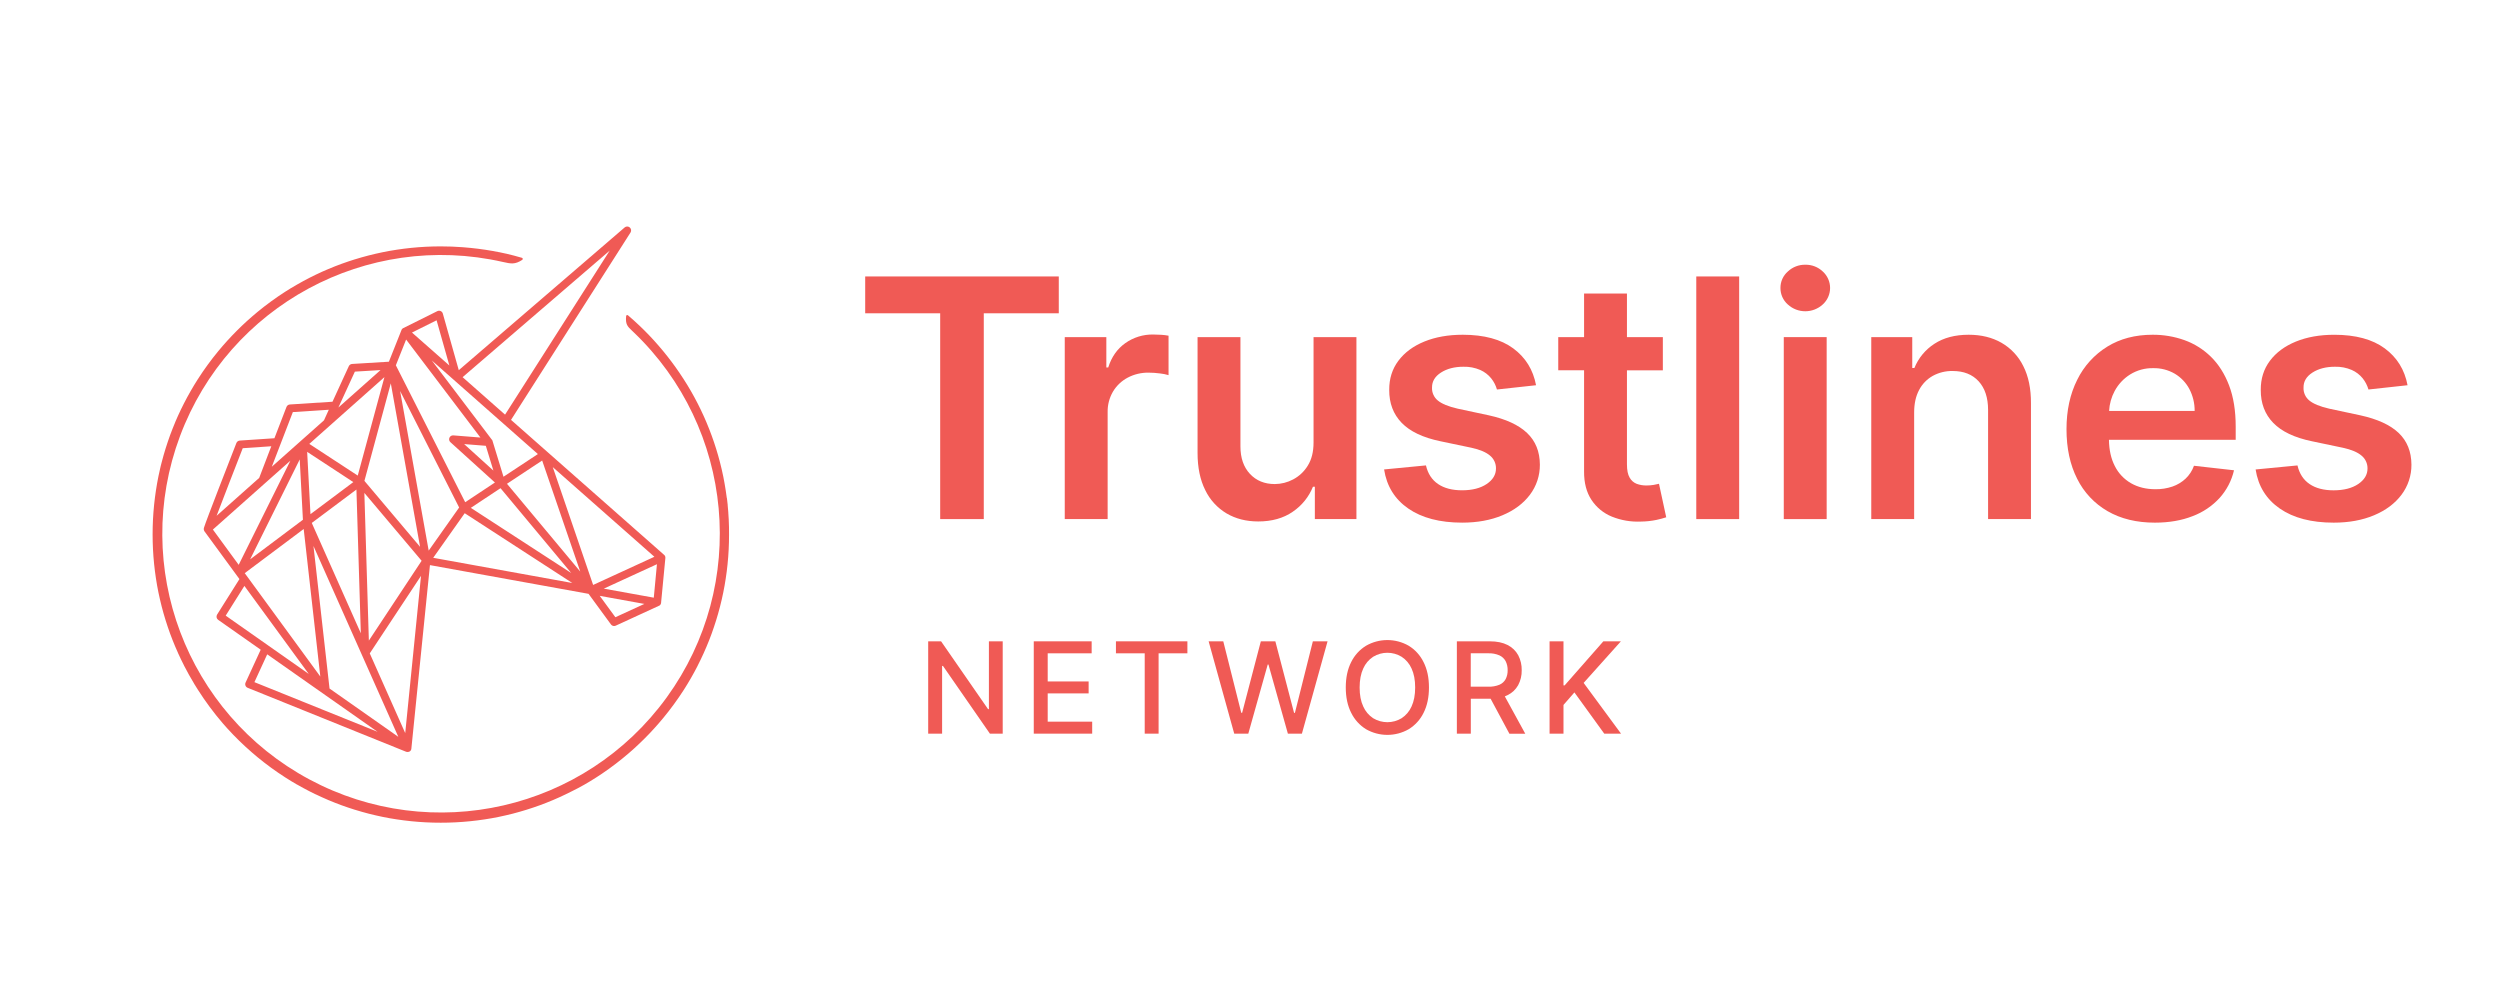
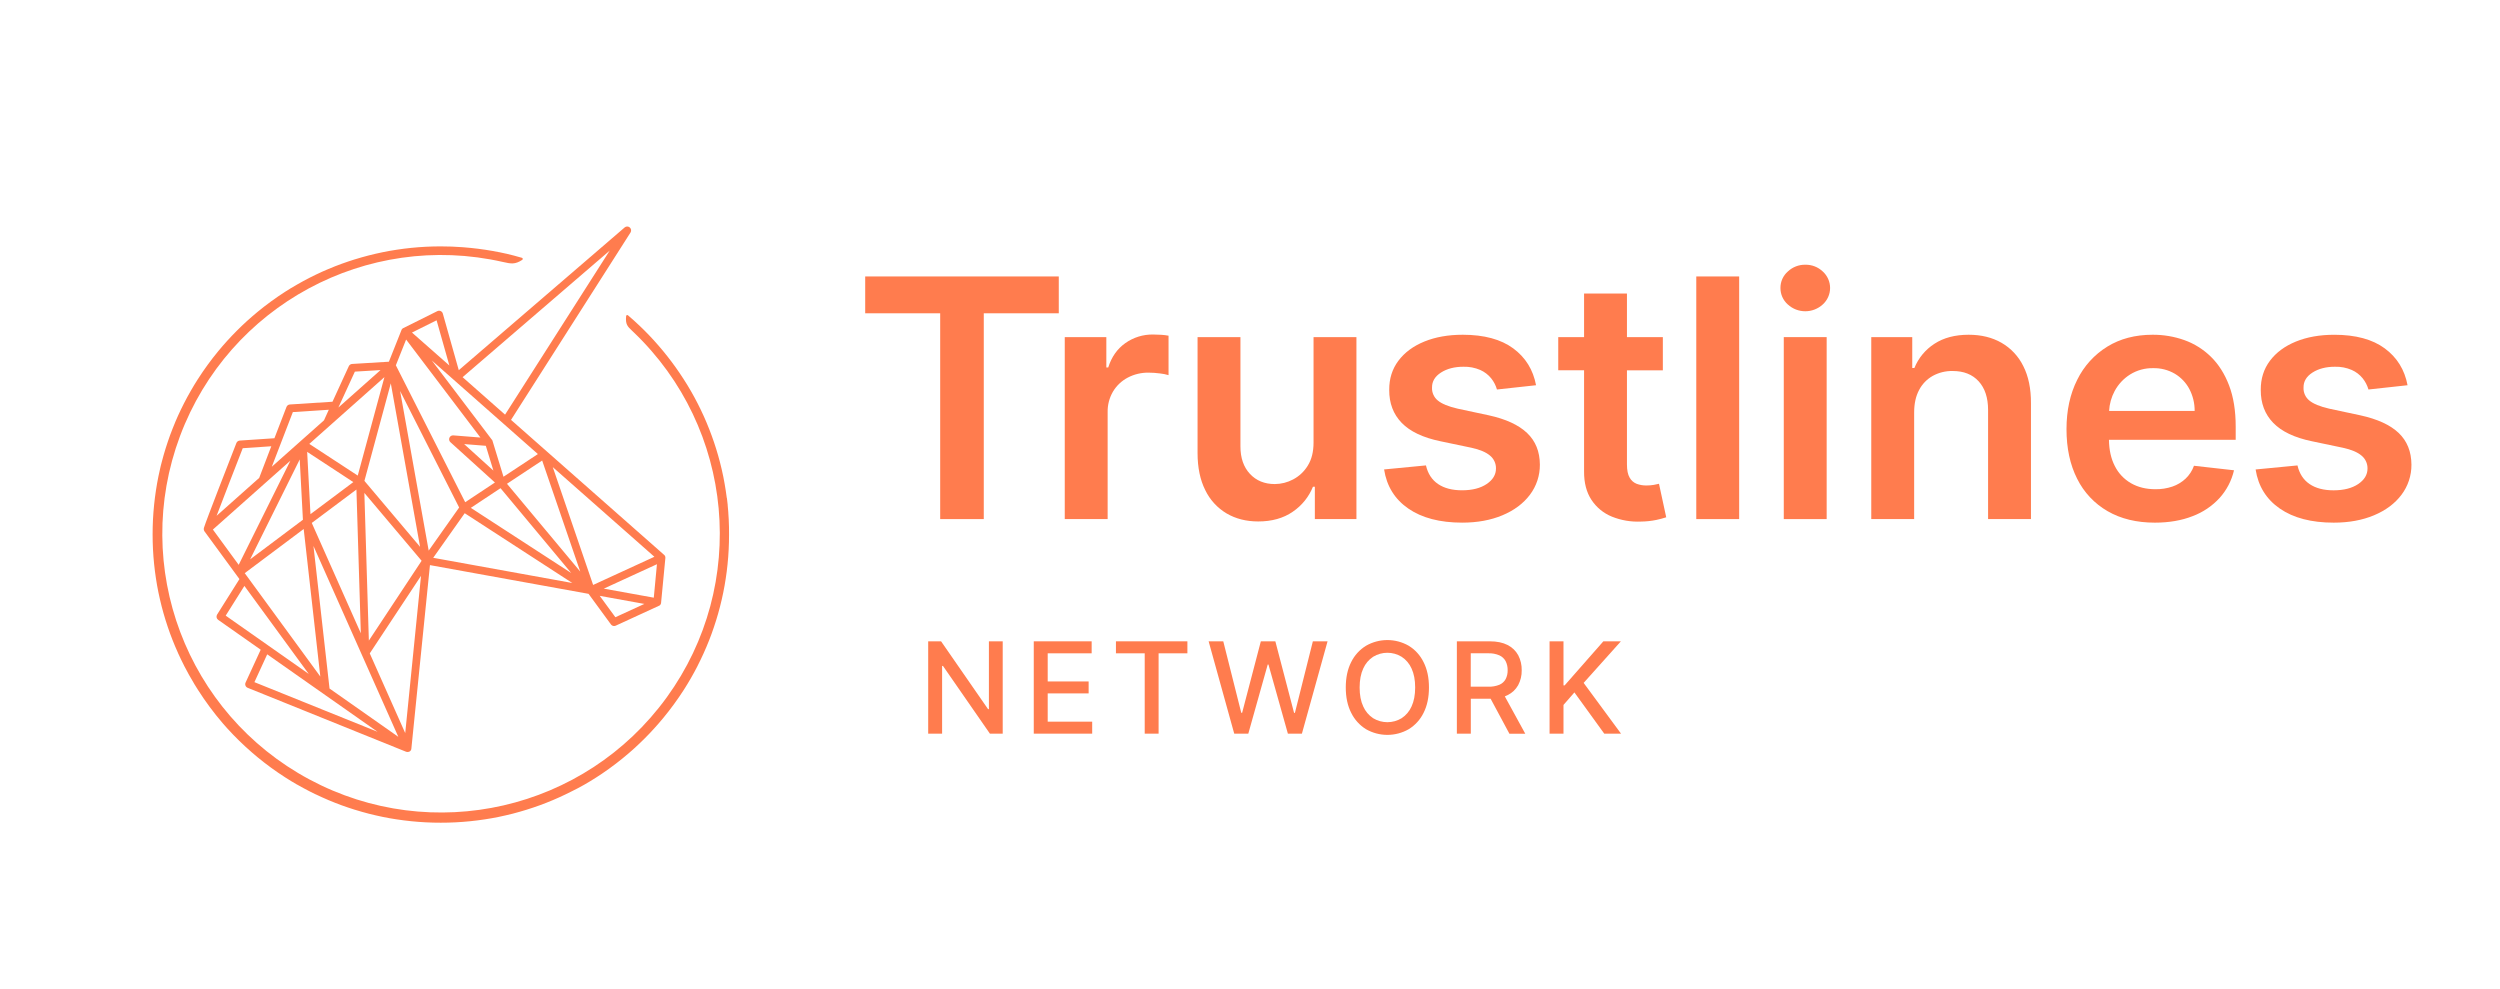
<svg xmlns="http://www.w3.org/2000/svg" viewBox="0 0 2150 850">
  <defs>
-     <style>.cls-1{fill:#f05a55;}</style>
+     <style>.cls-1{fill:#ff7c4e;}</style>
  </defs>
  <g id="Layer_10" data-name="Layer 10">
    <path class="cls-1" d="M626.94,453.48v-.17c0-2.05-.12-4.09-.22-6.08l0-.33c-.1-1.92-.22-3.86-.38-5.95l0-.4c-.15-1.83-.32-3.74-.52-5.81l0-.5q-.29-2.85-.65-5.69L625,428c-.24-1.88-.5-3.75-.78-5.56l-.1-.67q-.42-2.75-.9-5.46l-.12-.69q-.5-2.7-1-5.37l-.16-.76q-.54-2.66-1.15-5.28l-.17-.76q-.62-2.64-1.29-5.26l-.17-.69c-.45-1.74-.93-3.48-1.41-5.21l-.21-.74c-.49-1.72-1-3.44-1.53-5.14l-.22-.72c-.58-1.85-1.12-3.51-1.65-5.07l-.26-.77c-.57-1.66-1.16-3.33-1.76-5l-.27-.72q-.92-2.5-1.89-5l-.27-.66c-.66-1.69-1.34-3.35-2-4.92l-.3-.72c-.7-1.63-1.4-3.26-2.13-4.88l-.28-.6c-.74-1.64-1.5-3.26-2.28-4.88l-.27-.56q-1.18-2.45-2.41-4.85l-.26-.51c-.83-1.61-1.67-3.21-2.54-4.81l-.29-.53c-.87-1.59-1.75-3.17-2.66-4.75L594,336c-.92-1.59-1.85-3.17-2.81-4.75l-.23-.38q-1.47-2.4-3-4.75l-.11-.18c-1-1.61-2.1-3.22-3.18-4.81l-.12-.19c-1.17-1.72-2.23-3.25-3.23-4.65l-.06-.1-.07-.09c-1.1-1.55-2.22-3.07-3.35-4.59l-.16-.21q-1.66-2.22-3.36-4.4l-.31-.39c-1.15-1.45-2.31-2.9-3.49-4.33l-.22-.28q-1.76-2.12-3.54-4.18l-.36-.42q-1.75-2-3.54-4l-.45-.51c-1.18-1.3-2.38-2.58-3.59-3.86l-.48-.5c-1.2-1.26-2.42-2.5-3.64-3.73l-.57-.57q-2-2-4-3.9l-.07-.07c-3.14-3-6.5-6-10-9a1,1,0,0,0-1-.16,1,1,0,0,0-.59.8c-.7,7.18,1.16,8.93,5.23,12.76l1.06,1A239.71,239.71,0,1,1,432.4,225.27c7,1.57,10.43,2.36,16.73-1.78a1,1,0,0,0,.43-1,1,1,0,0,0-.68-.77c-4.69-1.37-9.32-2.59-13.76-3.62l-.15,0c-1.87-.43-3.78-.84-5.86-1.27l-.2,0c-1.75-.36-3.67-.73-5.88-1.13l-.18,0c-2-.35-4-.69-6-1l-.2,0c-1.91-.29-3.94-.57-6-.84l-.12,0c-2.09-.26-4.15-.49-6.12-.69h-.13c-1.81-.19-3.78-.37-6.23-.56-6.27-.48-12.69-.72-19.06-.72-2.26,0-4.36,0-6.4.08s-4.31.14-6.36.24-4.18.24-6.32.4-4.1.34-6.27.56-4.15.45-6.23.71-4.13.55-6.18.87c-2.28.35-4.28.68-6.13,1-2.07.37-4.11.76-6.08,1.17s-4.07.86-6,1.31-4,.94-6,1.46-4,1-5.91,1.6-3.78,1.1-5.8,1.72l-.06,0c-1.8.56-3.69,1.17-5.79,1.88-1.95.66-3.87,1.34-5.72,2s-3.69,1.38-5.67,2.15-3.81,1.54-5.59,2.29l-.06,0c-1.82.76-3.66,1.57-5.47,2.39s-3.71,1.7-5.46,2.55-3.67,1.79-5.38,2.67c-3.46,1.77-7,3.7-10.54,5.73-1.67,1-3.39,2-5.11,3l-.05,0c-1.73,1.05-3.43,2.11-5,3.13l0,0a252.7,252.7,0,0,0-24.08,17.56c-1.64,1.36-3.13,2.62-4.54,3.85s-3,2.59-4.46,3.94c-5.83,5.31-11.49,11-16.82,16.83-1.29,1.42-2.62,2.92-3.95,4.45-1.2,1.38-2.44,2.86-3.8,4.5l0,0a247.73,247.73,0,0,0-17.56,24.08c-1.09,1.69-2.16,3.4-3.17,5.07,0,0,0,0,0,0-1.06,1.74-2.08,3.46-3,5.11-2,3.48-3.93,7-5.73,10.54-.94,1.83-1.84,3.64-2.68,5.39s-1.7,3.59-2.55,5.45-1.62,3.66-2.39,5.46l0,.07c-.84,2-1.59,3.82-2.28,5.59s-1.46,3.78-2.16,5.67-1.37,3.83-2,5.73-1.3,3.95-1.88,5.79c-.62,2-1.2,4-1.74,5.86s-1,3.79-1.6,5.91-1,4-1.45,6-.91,4.06-1.32,6-.79,4-1.16,6.08-.7,4-1,6.13v0c-.3,1.93-.58,3.94-.86,6.15-.26,2-.5,4.09-.71,6.23s-.4,4.16-.56,6.28-.3,4.31-.4,6.31-.19,4.23-.24,6.36-.08,4.12-.08,6.4,0,4.37.08,6.4.13,4.27.24,6.36.23,4.09.4,6.32.35,4.2.56,6.27.45,4.24.71,6.23c.28,2.19.56,4.2.86,6.15v0c.34,2.19.67,4.19,1,6.13s.76,4.12,1.16,6.05v0c.4,1.93.84,4,1.32,6,.43,1.91.91,3.86,1.45,6s1.08,4.07,1.6,5.91,1.12,3.84,1.74,5.85c.58,1.84,1.19,3.73,1.88,5.79.65,1.9,1.33,3.83,2,5.73s1.43,3.81,2.16,5.67c1.43,3.63,3,7.35,4.68,11.06l0,.06c1.63,3.6,3.38,7.23,5.2,10.79l0,.06c2.71,5.28,5.65,10.54,8.74,15.64l0,.05c1,1.69,2.09,3.39,3.17,5.07A250.44,250.44,0,0,0,191.55,622c1.28,1.47,2.59,3,3.9,4.4l.05.06a249.59,249.59,0,0,0,21.28,20.76c1.46,1.27,3,2.56,4.54,3.85a249.41,249.41,0,0,0,24.08,17.56l0,0c3.23,2.08,6.63,4.15,10.11,6.15l.08,0c3.58,2,7.13,4,10.54,5.72,1.76.9,3.54,1.79,5.3,2.63l.08,0c1.78.86,3.62,1.71,5.45,2.54,1.61.73,3.31,1.48,5.54,2.43,2,.83,3.8,1.58,5.59,2.28s3.57,1.38,5.67,2.16c1.94.7,3.86,1.38,5.73,2s3.87,1.29,5.78,1.88l.06,0c2.05.64,3.95,1.2,5.8,1.72s4,1.11,5.92,1.61,4.06,1,6,1.45,3.94.89,6,1.32c1.84.38,3.83.76,6.08,1.16,2,.36,4.11.71,6.13,1s4,.58,6.18.86,4.31.52,6.23.71c2.14.22,4.26.41,6.27.56,2.25.17,4.32.3,6.32.4s4.22.19,6.36.24,4.2.08,6.4.08,4.34,0,6.4-.08,4.28-.13,6.36-.24,4.06-.23,6.31-.4c2-.15,4.12-.34,6.28-.56,1.9-.19,3.94-.42,6.22-.71s4.23-.57,6.16-.86h0c2.05-.32,4.11-.66,6.13-1,2.24-.4,4.23-.78,6.08-1.16,2.32-.48,4.23-.9,6-1.32s3.87-.91,6-1.45c1.93-.5,3.92-1,5.91-1.61,1.83-.51,3.75-1.08,5.86-1.74,1.91-.59,3.85-1.22,5.79-1.88s3.78-1.3,5.73-2,3.93-1.47,5.66-2.15,3.62-1.45,5.6-2.29c2.22-.94,3.92-1.69,5.53-2.42,3.63-1.64,7.27-3.4,10.84-5.22C499,677,506,672.94,512.69,668.65c1.61-1,3.28-2.13,5-3.28a249.81,249.81,0,0,0,23.6-18.09l0,0c1.46-1.26,2.95-2.58,4.45-3.94l.06-.06c1.36-1.24,2.77-2.55,4.29-4s2.88-2.77,4.26-4.16c1.55-1.54,2.91-2.94,4.16-4.25,2.73-2.87,5.42-5.83,8-8.81,1.31-1.5,2.6-3,3.85-4.54A252.7,252.7,0,0,0,588,593.4c4.29-6.7,8.31-13.68,11.94-20.76l0-.06c1.83-3.6,3.58-7.23,5.19-10.79,0,0,0,0,0,0,1.66-3.67,3.23-7.39,4.69-11.07.72-1.84,1.45-3.75,2.15-5.67s1.36-3.8,2-5.73,1.29-3.91,1.88-5.79,1.2-4,1.74-5.85,1.09-3.94,1.6-5.91,1-3.83,1.46-6,.91-4.07,1.31-6v0c.39-1.94.78-4,1.16-6.05s.71-4.16,1-6.13v0c.3-1.9.58-3.92.87-6.15.25-2,.48-4,.71-6.23s.4-4.27.56-6.27.29-4.25.4-6.32.18-4.18.24-6.36.08-4.22.08-6.4S627,455.51,626.94,453.48Z" />
    <path class="cls-1" d="M572.21,479.88a2.68,2.68,0,0,0,0-.49l0-.26a4.07,4.07,0,0,0-.14-.51,2,2,0,0,0-.07-.19l0-.11a3.07,3.07,0,0,0-.17-.31l-.06-.1-.09-.14a3.35,3.35,0,0,0-.47-.52v0L439.48,361.09l102.81-161.2a3.37,3.37,0,0,0-5-4.36L394.55,318.35l-13.72-48.67a3.35,3.35,0,0,0-4.73-2.1l-29.22,14.56-.06,0-.13.08-.17.11a1.76,1.76,0,0,0-.23.15l-.1.08-.17.16-.08.08a.93.93,0,0,0-.14.14.82.82,0,0,0-.12.16l-.17.23-.09.14a1.38,1.38,0,0,0-.1.23l0,.06a.61.61,0,0,0-.07.14l-10.8,27.17L302.8,313a3.37,3.37,0,0,0-2.86,2c-.69,1.48-6.86,14.82-14,30.49l-36.65,2.36a3.36,3.36,0,0,0-2.92,2.14c-.42,1.1-5.2,13.48-10.37,26.9l-29.81,2a3.39,3.39,0,0,0-2.9,2.13c-6.08,15.57-26.06,66.81-27.87,72.8l-.09.31a1.69,1.69,0,0,0-.05.24,2.72,2.72,0,0,0,0,.43v.09a3.28,3.28,0,0,0,0,.52.6.6,0,0,0,0,.12,2.5,2.5,0,0,0,.12.47,1.66,1.66,0,0,0,.06.16,2.72,2.72,0,0,0,.16.35l.12.21,0,.06.08.13L205.92,498l-19.21,30.53a3.36,3.36,0,0,0,.92,4.54l36.57,25.68-13,28.25a3.35,3.35,0,0,0,1.8,4.52l136.28,55,.11,0a2.77,2.77,0,0,0,.41.12l.07,0a2.55,2.55,0,0,0,.6.07h.08a3,3,0,0,0,.63-.07,1.89,1.89,0,0,0,.34-.09l.15-.05a1.13,1.13,0,0,0,.24-.08.19.19,0,0,0,.08,0l.15-.09a.35.35,0,0,0,.14-.06s.08,0,.09-.07l.14-.1.31-.25.12-.11a1.15,1.15,0,0,0,.14-.17l.08-.09a1,1,0,0,0,.13-.16.17.17,0,0,0,0-.06l.06-.08.09-.17a4.18,4.18,0,0,0,.18-.39l0-.08s0-.1.06-.2a3.26,3.26,0,0,0,.1-.49l0-.08L369.76,486l136.4,24.7L525.41,537a3.39,3.39,0,0,0,2.72,1.38,3.43,3.43,0,0,0,1.4-.31L566.65,521c.06,0,.1,0,.09,0a4,4,0,0,0,.58-.36l.18-.15a4.08,4.08,0,0,0,.43-.47.94.94,0,0,0,.09-.12,2.88,2.88,0,0,0,.37-.69.74.74,0,0,0,0-.14l-.47-.12.49.06a3.17,3.17,0,0,0,.12-.41c0-.05,0-.1,0-.15l0-.09L572.21,480A.43.43,0,0,0,572.21,479.88ZM291,350.49c6.5-14.25,12.32-26.85,14.19-30.89l22.05-1.33Zm106.84-26.12L524.35,215.51l-90,141.08ZM499,491.53l-63-75.48,30.25-20ZM354.3,286l21.16-10.54,11,38.87Zm50.6,150.76,25.55-16.92,60.85,73Zm18.16-58.54-51.73-68.24,91.25,80.51L433,410l-9.43-30.85a2.89,2.89,0,0,0-.15-.39l0-.08a4.3,4.3,0,0,0-.3-.49Zm-23.9,3.69,18.65,1.48,6.51,21.31Zm-9.3-7.48a3.36,3.36,0,0,0-2.52,5.84l38.3,34.69-25.58,16.94L340.44,314.16,349.26,292l63.89,84.28Zm102.3,126.94-119.6-21.66,27.09-38.35ZM362.59,482.27l-45.37,68.64-3.87-127ZM324.7,629.35l-105.9-42.7,11-23.93ZM183.09,455.42l66.64-59.24-44.46,89.58Zm3.19-11.84c5.65-14.87,15.49-40.23,22.47-58.12l24.56-1.67C227.47,399,224,408.14,222.9,411Zm47.47-42.19c4.8-12.54,12.38-32.19,18.1-47l30.91-2c-1.38,3-2.76,6.06-4.13,9.09Zm-18.64,79.66,42.65-85.93L260.51,447Zm46.06-26.11,14.3,126.88-65-88.91ZM267,442.18l-2.84-53.58,39.69,26ZM310.31,544.6l-42.19-94.87L306.53,421ZM266,381.75l64.61-57.43L307.66,409ZM210.18,503.88l55.34,75.71L194.1,529.45Zm132.38,129.8L283.4,592.14l-13.82-122.6ZM313.4,413.56l22.69-83.89,25.17,140.61Zm48.67,81.68L348.49,630.46,318,561.91Zm32.79-58.79-26.19,37.08L344.09,336.25Zm167.91,42.38-52.68,24.22-34.7-101.32Zm2.2,6.39L562.26,514l-43-7.78Zm-10.82,34.15-24.93,11.45-13.46-18.4ZM346.87,282.71ZM175.78,454.26Zm0,1.18Z" />
    <polygon class="cls-1" points="808.56 446.42 846.05 446.42 846.05 269.43 910.55 269.43 910.55 237.75 744.07 237.75 744.07 269.43 808.56 269.43 808.56 446.42" />
    <path class="cls-1" d="M969.74,324.81a37.32,37.32,0,0,1,18.08-4.33,75,75,0,0,1,9.73.67,40.22,40.22,0,0,1,7.4,1.47V288.69a52.68,52.68,0,0,0-6.37-.77c-2.56-.16-4.84-.24-6.88-.24a40.3,40.3,0,0,0-23.89,7.38q-10.45,7.38-14.73,20.94h-1.63V289.92H915.69v156.5h36.88v-92a33.62,33.62,0,0,1,4.59-17.64A32.28,32.28,0,0,1,969.74,324.81Z" />
    <path class="cls-1" d="M1054.92,441.58q11.76,6.87,27.14,6.87,17.64,0,29.7-8.35a47.24,47.24,0,0,0,17.38-21.5h1.63v27.82h35.76V289.92h-36.88v90.67q0,11.93-4.94,19.82a32.45,32.45,0,0,1-12.59,11.88,33.79,33.79,0,0,1-15.79,4q-13.24,0-21.4-8.76t-8.15-23.63V289.92H1029.9v99.64q0,18.75,6.62,31.94A47,47,0,0,0,1054.92,441.58Z" />
    <path class="cls-1" d="M1280.3,357.16l-26.69-5.71q-11.94-2.74-17.07-7a13.54,13.54,0,0,1-5-11.12q-.09-7.94,7.7-12.93t19.31-5a34.16,34.16,0,0,1,14.46,2.76,25.36,25.36,0,0,1,9.43,7.23,27.55,27.55,0,0,1,4.94,9.58l33.62-3.67q-3.77-20-19.61-31.69T1258,287.88q-18.74,0-33.06,5.85t-22.31,16.51q-8,10.65-7.9,25.12-.09,17.1,10.7,28.27t33.32,15.84l26.7,5.6q10.8,2.35,15.94,6.73a14,14,0,0,1,5.15,11.11q0,7.95-8,13.34t-21.14,5.41q-12.74,0-20.69-5.41t-10.39-16l-36,3.47q3.36,21.6,20.88,33.67t46.25,12.08q19.56,0,34.65-6.33t23.58-17.57a42.41,42.41,0,0,0,8.61-26q-.09-16.82-11-27.2T1280.3,357.16Z" />
    <path class="cls-1" d="M1422.26,417a37,37,0,0,1-6.37.51,23.41,23.41,0,0,1-8.35-1.42,11.85,11.85,0,0,1-6.07-5.36q-2.29-3.92-2.29-11.36v-80.9h30.87V289.92h-30.87V252.43H1362.3v37.49h-22.21v28.52h22.21v87q-.1,14.69,6.37,24.46a38.19,38.19,0,0,0,17.57,14.41,59.51,59.51,0,0,0,25,4.24,70.06,70.06,0,0,0,13.3-1.43,81.66,81.66,0,0,0,8.41-2.25l-6.22-28.82C1425.68,416.33,1424.2,416.63,1422.26,417Z" />
    <rect class="cls-1" x="1458.8" y="237.75" width="36.88" height="208.67" />
    <path class="cls-1" d="M1552.58,227.66a21.37,21.37,0,0,0-15.07,5.86,18.53,18.53,0,0,0-6.32,14.11,18.78,18.78,0,0,0,6.26,14.16,22.25,22.25,0,0,0,30.17,0,19.09,19.09,0,0,0,0-28.27A21.18,21.18,0,0,0,1552.58,227.66Z" />
    <rect class="cls-1" x="1534.05" y="289.92" width="36.88" height="156.5" />
    <path class="cls-1" d="M1721.31,294.81q-12.07-6.93-28.28-6.93-17.52,0-29.38,7.74a44.6,44.6,0,0,0-17.28,20.88h-1.83V289.92h-35.25v156.5h36.88v-91.7q0-11.33,4.22-19.26a29.58,29.58,0,0,1,11.73-12.18,34.37,34.37,0,0,1,17.16-4.22q14.27,0,22.36,8.86t8.11,24.56v93.94h36.88V346.76q.09-18.74-6.58-31.88A46.9,46.9,0,0,0,1721.31,294.81Z" />
    <path class="cls-1" d="M1901.41,306.83a63,63,0,0,0-22.81-14.32,80.31,80.31,0,0,0-27.37-4.63q-22.41,0-39,10.24a69.4,69.4,0,0,0-25.83,28.52q-9.21,18.3-9.21,42.44,0,24.56,9.16,42.65a65.85,65.85,0,0,0,26.24,27.91q17.07,9.84,40.6,9.84,18.24,0,32.4-5.57a60.17,60.17,0,0,0,23.29-15.69,53.55,53.55,0,0,0,12.37-23.78l-34.43-3.88a28.39,28.39,0,0,1-7.24,11.11,31.78,31.78,0,0,1-11.31,6.78,43.68,43.68,0,0,1-14.57,2.28q-12,0-21-5.14a35.19,35.19,0,0,1-14-14.87q-4.82-9.39-5-22.47h109V366.94q0-20.58-5.7-35.5T1901.41,306.83Zm-87.58,46.56a40.5,40.5,0,0,1,4.75-17.07,38.07,38.07,0,0,1,13.3-14.26,36.2,36.2,0,0,1,19.86-5.45,35.52,35.52,0,0,1,18.6,4.79,33.72,33.72,0,0,1,12.48,13.09,39.89,39.89,0,0,1,4.58,18.9Z" />
    <path class="cls-1" d="M2062.87,372.35Q2052,362,2029.8,357.16l-26.69-5.71q-11.92-2.74-17.07-7a13.5,13.5,0,0,1-5-11.12q-.11-7.94,7.69-12.93t19.31-5a34.16,34.16,0,0,1,14.46,2.76,25.28,25.28,0,0,1,9.43,7.23,27.55,27.55,0,0,1,4.94,9.58l33.62-3.67q-3.76-20-19.61-31.69t-43.35-11.71q-18.75,0-33.07,5.85t-22.31,16.51q-8,10.65-7.89,25.12-.1,17.1,10.7,28.27t33.32,15.84l26.69,5.6q10.8,2.35,15.94,6.73a14,14,0,0,1,5.15,11.11q0,7.95-8,13.34t-21.15,5.41q-12.74,0-20.69-5.41t-10.39-16l-36,3.47q3.36,21.6,20.89,33.67T2007,449.48q19.56,0,34.65-6.33t23.57-17.57a42.48,42.48,0,0,0,8.62-26Q2073.72,382.73,2062.87,372.35Z" />
    <polygon class="cls-1" points="850.46 609.85 849.72 609.85 809.33 551.54 798.24 551.54 798.24 630.94 810.21 630.94 810.21 572.71 810.96 572.71 851.32 630.94 862.33 630.94 862.33 551.54 850.46 551.54 850.46 609.85" />
    <polygon class="cls-1" points="901.02 596.32 936.22 596.32 936.22 586.05 901.02 586.05 901.02 561.85 938.82 561.85 938.82 551.54 889.04 551.54 889.04 630.94 939.28 630.94 939.28 620.63 901.02 620.63 901.02 596.32" />
    <polygon class="cls-1" points="959.71 561.85 984.45 561.85 984.45 630.94 996.39 630.94 996.39 561.85 1021.16 561.85 1021.16 551.54 959.71 551.54 959.71 561.85" />
    <polygon class="cls-1" points="1113.63 613.07 1112.9 613.07 1096.8 551.54 1084.32 551.54 1068.23 613.03 1067.49 613.03 1052.02 551.54 1039.42 551.54 1061.44 630.94 1073.54 630.94 1090.24 571.47 1090.87 571.47 1107.58 630.94 1119.64 630.94 1141.7 551.54 1129.06 551.54 1113.63 613.07" />
    <path class="cls-1" d="M1211.51,555.36a36.84,36.84,0,0,0-36.75,0,34,34,0,0,0-12.73,14q-4.66,9.14-4.66,21.85t4.66,21.82a34.15,34.15,0,0,0,12.73,14.07,36.9,36.9,0,0,0,36.75,0,34,34,0,0,0,12.74-14q4.65-9.14,4.66-21.85t-4.66-21.85A33.86,33.86,0,0,0,1211.51,555.36Zm2.42,52.22a23.35,23.35,0,0,1-8.54,10.09,23.61,23.61,0,0,1-24.48,0,23.38,23.38,0,0,1-8.52-10.09q-3.12-6.65-3.11-16.34t3.11-16.35a23.27,23.27,0,0,1,8.52-10.07,23.5,23.5,0,0,1,24.48,0,23.24,23.24,0,0,1,8.54,10.07q3.12,6.66,3.11,16.35T1213.93,607.58Z" />
    <path class="cls-1" d="M1296.48,597.83a20.69,20.69,0,0,0,9.14-8.58,26.09,26.09,0,0,0,3.05-12.83,26.83,26.83,0,0,0-3-12.92,21.08,21.08,0,0,0-9.13-8.78c-4.08-2.12-9.18-3.18-15.34-3.18h-28.3v79.4h12v-30h16.28l.77,0,16.14,30.06h13.64l-17.58-32.1C1294.93,598.53,1295.73,598.2,1296.48,597.83Zm-31.62-36h15a22.18,22.18,0,0,1,9.6,1.77,11.43,11.43,0,0,1,5.39,5,16.73,16.73,0,0,1,1.73,7.79,16,16,0,0,1-1.71,7.64,11,11,0,0,1-5.37,4.85,23.08,23.08,0,0,1-9.48,1.67h-15.2Z" />
    <polygon class="cls-1" points="1393.96 551.54 1378.88 551.54 1345.57 589.45 1344.6 589.45 1344.6 551.54 1332.63 551.54 1332.63 630.94 1344.6 630.94 1344.6 606.24 1353.99 595.47 1379.66 630.94 1394.08 630.94 1361.93 587.29 1393.96 551.54" />
  </g>
</svg>
